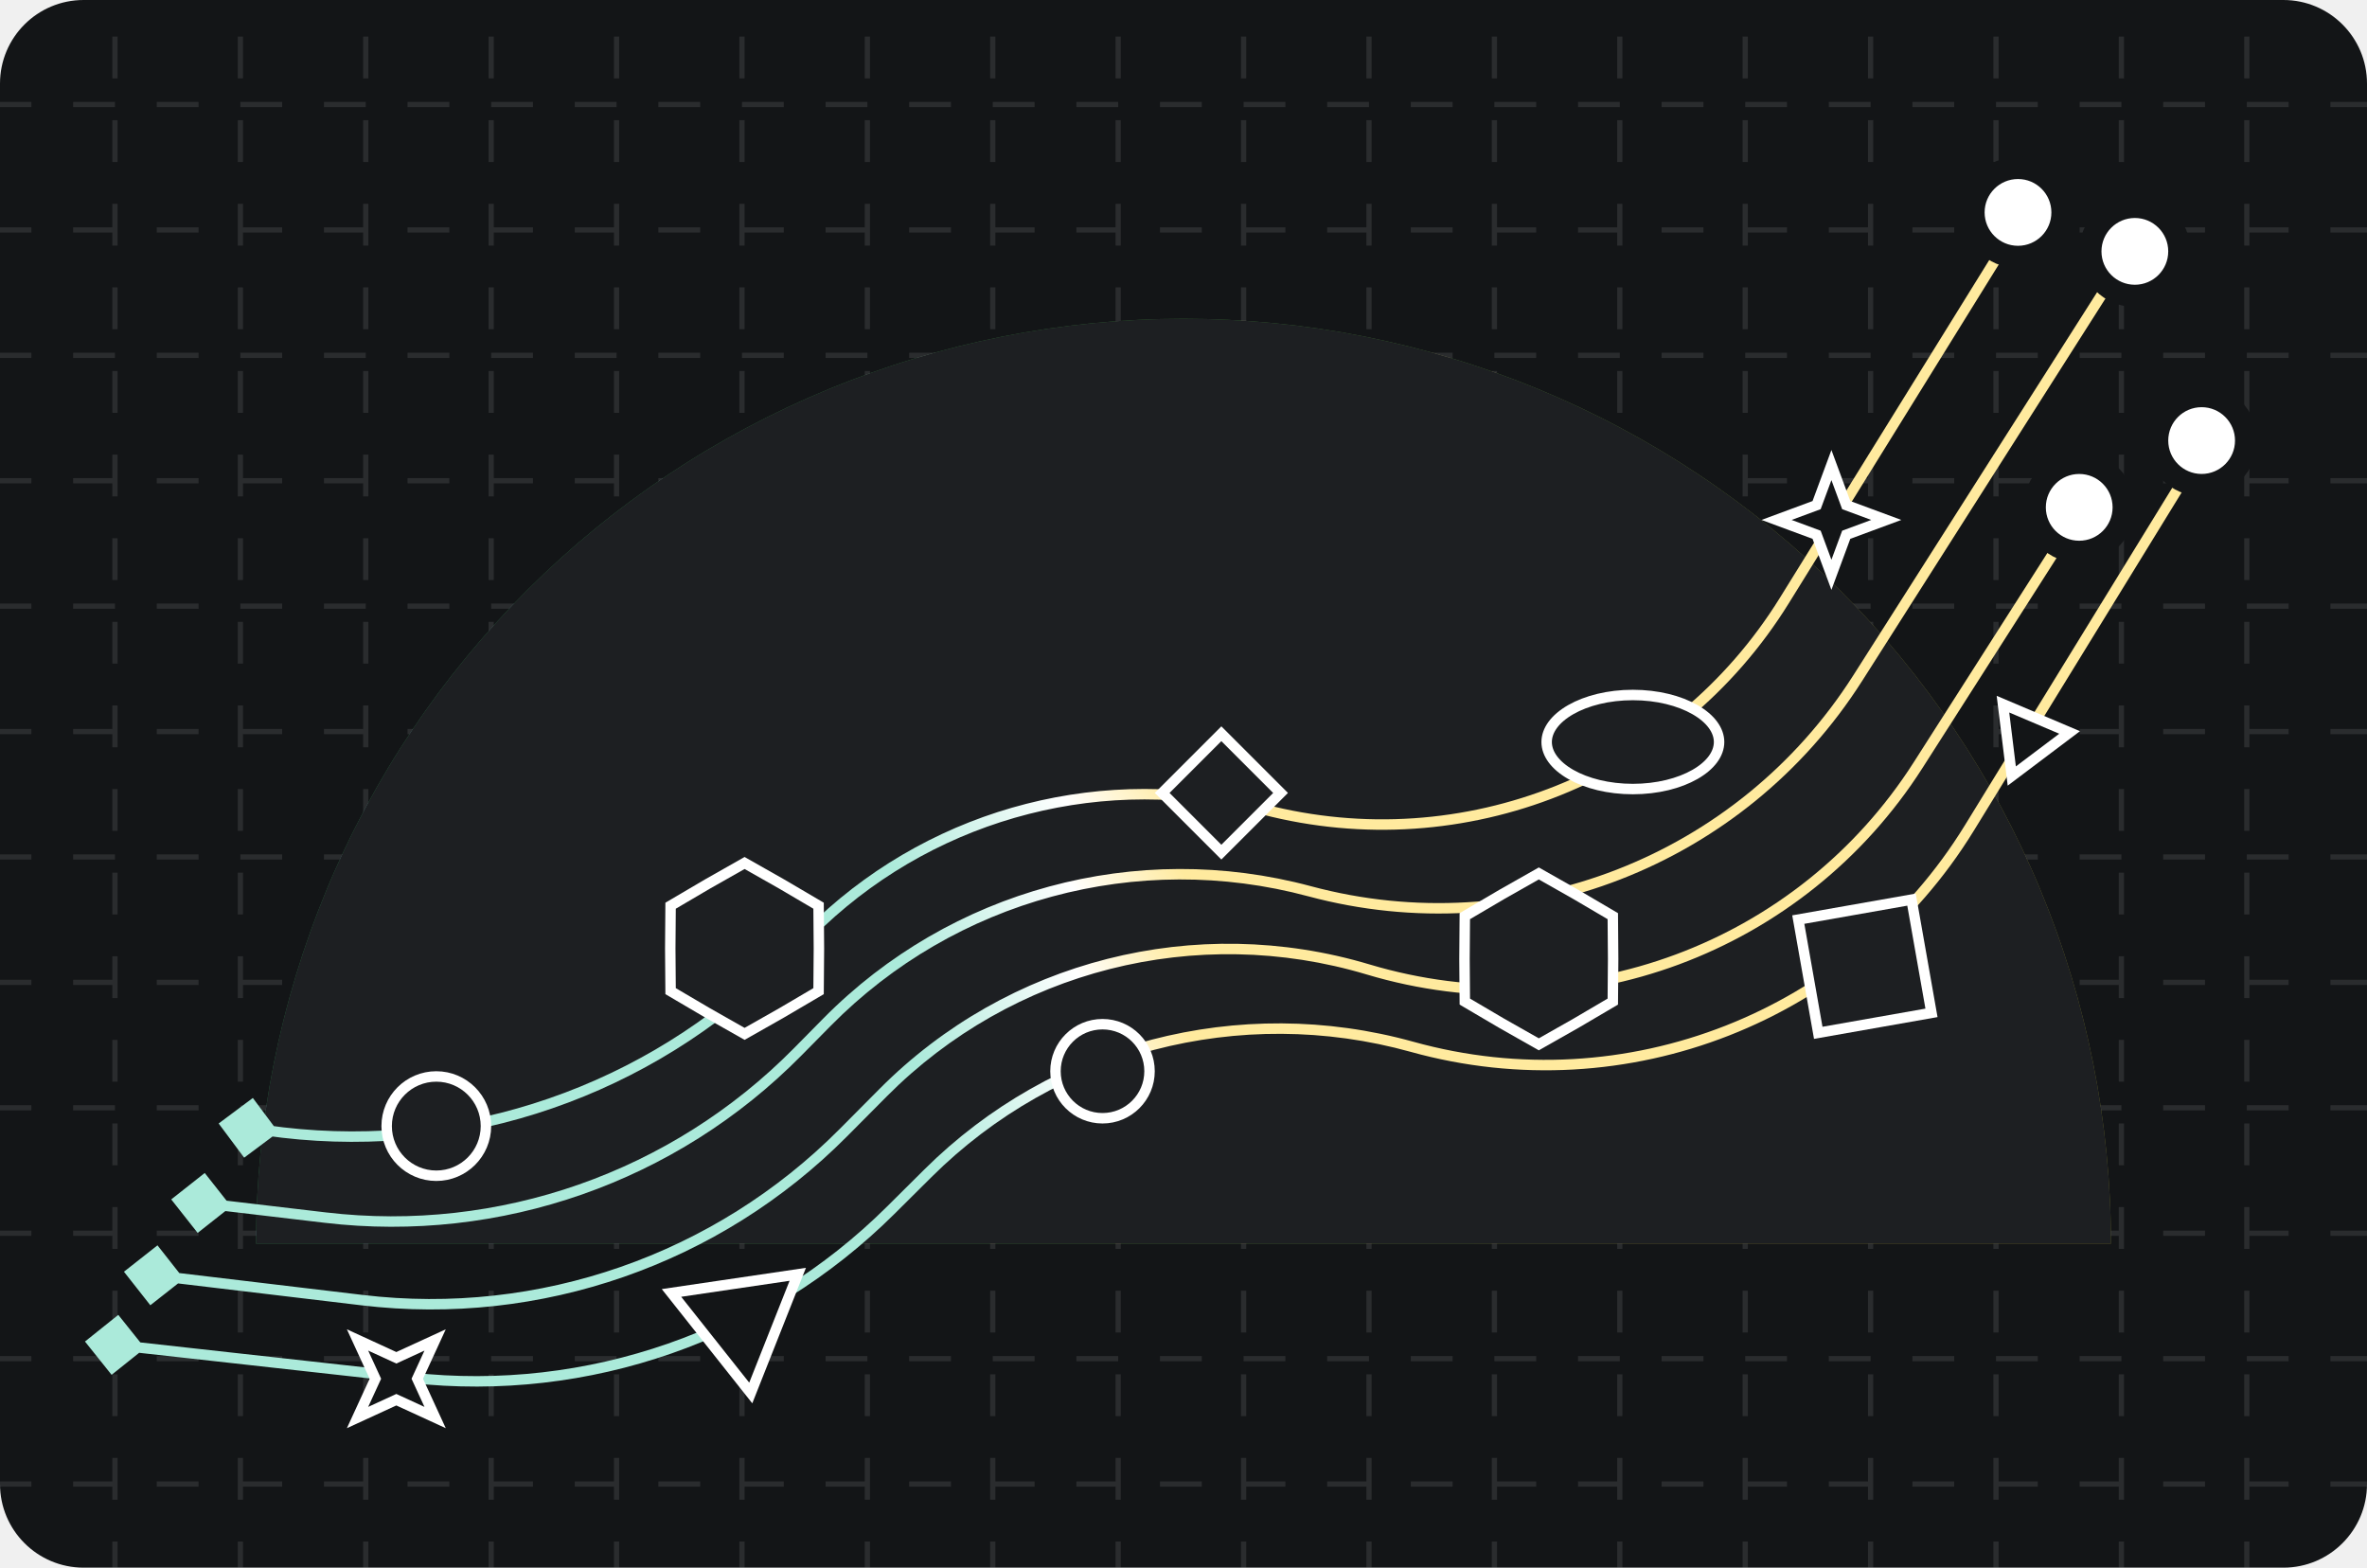
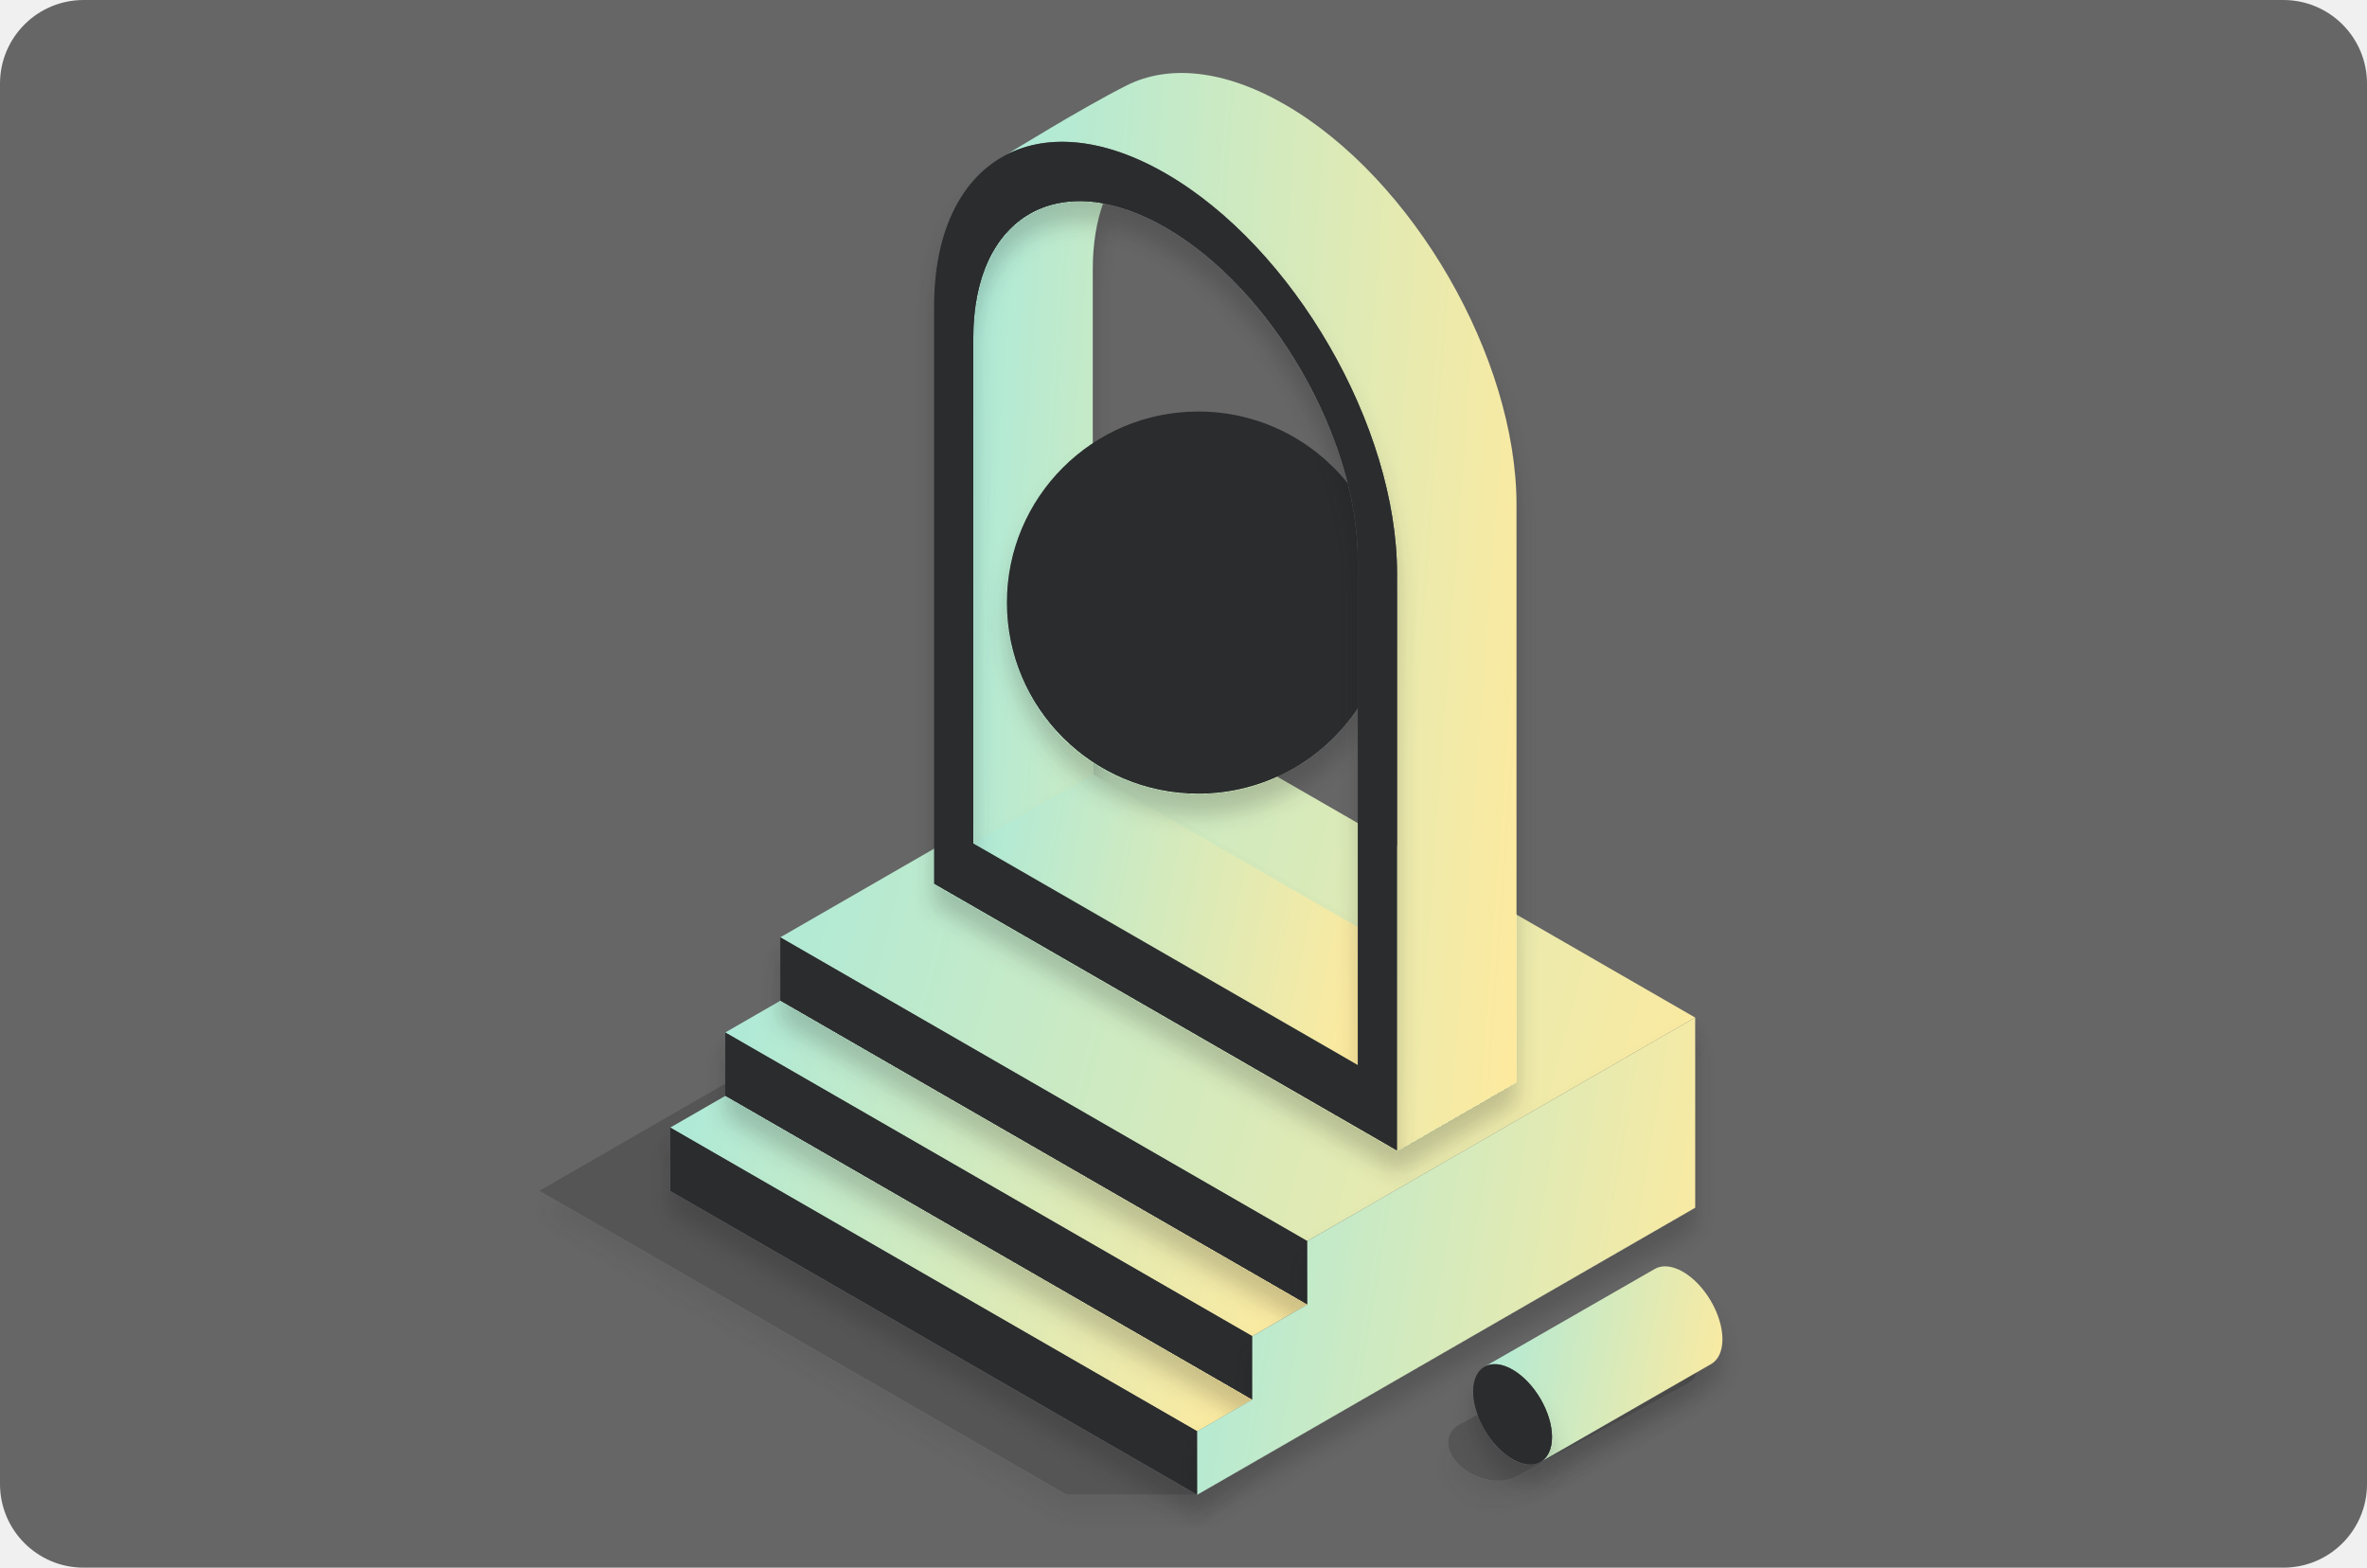
<svg xmlns="http://www.w3.org/2000/svg" width="453" height="300" viewBox="0 0 453 300" fill="none">
-   <g clip-path="url(#clip0_443_3410)">
-     <rect width="453" height="300" rx="16" fill="#131517" />
-     <g opacity="0.1">
-       <path d="M22 -9V308.5" stroke="white" stroke-dasharray="8 8" />
-       <path d="M46 -9V308.5" stroke="white" stroke-dasharray="8 8" />
-       <path d="M70 -9V308.5" stroke="white" stroke-dasharray="8 8" />
-       <path d="M94 -9V308.5" stroke="white" stroke-dasharray="8 8" />
-       <path d="M118 -9V308.5" stroke="white" stroke-dasharray="8 8" />
-       <path d="M142 -9V308.5" stroke="white" stroke-dasharray="8 8" />
-       <path d="M166 -9V308.5" stroke="white" stroke-dasharray="8 8" />
-       <path d="M190 -9V308.5" stroke="white" stroke-dasharray="8 8" />
-       <path d="M214 -9V308.5" stroke="white" stroke-dasharray="8 8" />
-       <path d="M238 -9V308.5" stroke="white" stroke-dasharray="8 8" />
-       <path d="M262 -9V308.5" stroke="white" stroke-dasharray="8 8" />
-       <path d="M286 -9V308.5" stroke="white" stroke-dasharray="8 8" />
-       <path d="M310 -9V308.5" stroke="white" stroke-dasharray="8 8" />
-       <path d="M334 -9V308.5" stroke="white" stroke-dasharray="8 8" />
-       <path d="M358 -9V308.5" stroke="white" stroke-dasharray="8 8" />
-       <path d="M382 -9V308.5" stroke="white" stroke-dasharray="8 8" />
-       <path d="M406 -9V308.5" stroke="white" stroke-dasharray="8 8" />
-       <path d="M430 -9V308.5" stroke="white" stroke-dasharray="8 8" />
-       <path d="M-2 284H454" stroke="white" stroke-dasharray="8 8" />
-       <path d="M-2 260H454" stroke="white" stroke-dasharray="8 8" />
-       <path d="M-2 236L454 236" stroke="white" stroke-dasharray="8 8" />
-       <path d="M-2 212L454 212" stroke="white" stroke-dasharray="8 8" />
-       <path d="M-2 188L454 188" stroke="white" stroke-dasharray="8 8" />
-       <path d="M-2 164L454 164" stroke="white" stroke-dasharray="8 8" />
-       <path d="M-2 140L454 140" stroke="white" stroke-dasharray="8 8" />
-       <path d="M-2 116L454 116" stroke="white" stroke-dasharray="8 8" />
-       <path d="M-2 92L454 92" stroke="white" stroke-dasharray="8 8" />
-       <path d="M-2 68L454 68" stroke="white" stroke-dasharray="8 8" />
-       <path d="M-2 44L454 44" stroke="white" stroke-dasharray="8 8" />
-       <path d="M-2 20L454 20" stroke="white" stroke-dasharray="8 8" />
-     </g>
-     <g style="mix-blend-mode:color-dodge" opacity="0.4">
-       <path d="M49 238C49 214.756 53.591 191.74 62.511 170.265C71.432 148.79 84.506 129.278 100.989 112.842C117.471 96.406 137.038 83.368 158.574 74.473C180.109 65.578 203.19 61 226.5 61C249.81 61 272.891 65.578 294.426 74.473C315.962 83.368 335.529 96.406 352.011 112.842C368.494 129.278 381.568 148.79 390.489 170.265C399.409 191.74 404 214.756 404 238L49 238Z" fill="url(#paint0_linear_443_3410)" />
-     </g>
-     <path d="M49 238C49 214.756 53.591 191.74 62.511 170.265C71.432 148.79 84.506 129.278 100.989 112.842C117.471 96.406 137.038 83.368 158.574 74.473C180.109 65.578 203.19 61 226.5 61C249.81 61 272.891 65.578 294.426 74.473C315.962 83.368 335.529 96.406 352.011 112.842C368.494 129.278 381.568 148.79 390.489 170.265C399.409 191.74 404 214.756 404 238L49 238Z" fill="#1D1F22" />
-     <path d="M41.845 215L46.728 221.545L53.272 216.662L48.39 210.118L41.845 215ZM50.834 216.308L50.69 217.297L50.834 216.308ZM157.061 176.525L156.376 175.796L157.061 176.525ZM47.415 216.821L50.69 217.297L50.978 215.318L47.703 214.842L47.415 216.821ZM147.549 186.829L157.745 177.254L156.376 175.796L146.18 185.371L147.549 186.829ZM342.326 115.474L387.058 43.306L385.358 42.252L340.626 114.42L342.326 115.474ZM241.528 155.856C280.345 165.926 321.198 149.56 342.326 115.474L340.626 114.42C319.96 147.761 279.999 163.77 242.03 153.92L241.528 155.856ZM50.69 217.297C85.931 222.423 121.588 211.207 147.549 186.829L146.18 185.371C120.663 209.332 85.616 220.356 50.978 215.318L50.69 217.297ZM157.745 177.254C180.15 156.216 211.779 148.138 241.528 155.856L242.03 153.92C211.616 146.029 179.281 154.288 156.376 175.796L157.745 177.254Z" fill="url(#paint1_linear_443_3410)" />
-     <path d="M32.772 229.531L37.829 235.942L44.239 230.885L39.183 224.474L32.772 229.531ZM62.272 233.014L62.155 234.007L62.272 233.014ZM38.389 231.201L62.155 234.007L62.39 232.021L38.623 229.215L38.389 231.201ZM153.321 202.048L159.007 196.289L157.583 194.883L151.898 200.643L153.321 202.048ZM356.373 130.319L408.35 48.641L406.662 47.567L354.685 129.245L356.373 130.319ZM250.377 171.525C290.917 182.419 333.836 165.734 356.373 130.319L354.685 129.245C332.617 163.923 290.592 180.261 250.896 169.594L250.377 171.525ZM62.155 234.007C95.846 237.984 129.488 226.191 153.321 202.048L151.898 200.643C128.498 224.347 95.468 235.926 62.39 232.021L62.155 234.007ZM159.007 196.289C182.79 172.196 217.683 162.74 250.377 171.525L250.896 169.594C217.507 160.621 181.872 170.279 157.583 194.883L159.007 196.289Z" fill="url(#paint2_linear_443_3410)" />
-     <path d="M23.722 243.368L28.771 249.785L35.188 244.736L30.139 238.319L23.722 243.368ZM367.097 146.414L366.254 145.876L367.097 146.414ZM29.337 245.045L69.208 249.802L69.445 247.816L29.574 243.059L29.337 245.045ZM162.102 217.477L169.726 209.805L168.308 208.395L160.683 216.067L162.102 217.477ZM367.94 146.952L402.493 92.837L400.807 91.761L366.254 145.876L367.94 146.952ZM261.549 186.483C301.862 198.559 345.293 182.421 367.94 146.952L366.254 145.876C344.089 180.592 301.58 196.386 262.123 184.567L261.549 186.483ZM69.208 249.802C103.497 253.894 137.76 241.971 162.102 217.477L160.683 216.067C136.775 240.124 103.123 251.835 69.445 247.816L69.208 249.802ZM169.726 209.805C193.69 185.691 228.983 176.727 261.549 186.483L262.123 184.567C228.85 174.599 192.792 183.758 168.308 208.395L169.726 209.805Z" fill="url(#paint3_linear_443_3410)" />
-     <path d="M16.262 256.726L21.362 263.102L27.738 258.001L22.638 251.626L16.262 256.726ZM78.668 263.66L78.558 264.654L78.668 263.66ZM177.595 224.522L176.89 223.813L177.595 224.522ZM21.89 258.358L78.558 264.654L78.779 262.666L22.11 256.37L21.89 258.358ZM171.146 232.34L178.299 225.231L176.89 223.813L169.736 230.921L171.146 232.34ZM377.756 158.965L421.67 87.498L419.966 86.451L376.052 157.918L377.756 158.965ZM269.976 201.292C311.322 212.797 355.288 195.531 377.756 158.965L376.052 157.918C354.051 193.724 310.998 210.631 270.512 199.365L269.976 201.292ZM78.558 264.654C112.721 268.45 146.764 256.568 171.146 232.34L169.736 230.921C145.784 254.723 112.34 266.395 78.779 262.666L78.558 264.654ZM178.299 225.231C202.332 201.35 237.335 192.21 269.976 201.292L270.512 199.365C237.179 190.09 201.432 199.425 176.89 223.813L178.299 225.231Z" fill="url(#paint4_linear_443_3410)" />
-     <circle cx="386.208" cy="40.649" r="8.519" fill="white" stroke="#131517" stroke-width="4.26" />
-     <circle cx="408.571" cy="48.104" r="8.519" fill="white" stroke="#131517" stroke-width="4.26" />
-     <circle cx="397.923" cy="97.091" r="8.519" fill="white" stroke="#131517" stroke-width="4.26" />
-     <circle cx="421.351" cy="84.311" r="8.519" fill="white" stroke="#131517" stroke-width="4.26" />
-     <circle cx="83.5" cy="215.5" r="9.5" fill="#1D1F22" stroke="white" stroke-width="2" />
-     <circle cx="211" cy="205" r="9" fill="#1D1F22" stroke="white" stroke-width="2" />
-     <path d="M329 142C329 144.248 327.397 146.478 324.378 148.203C321.388 149.911 317.191 151 312.5 151C307.809 151 303.612 149.911 300.622 148.203C297.603 146.478 296 144.248 296 142C296 139.752 297.603 137.522 300.622 135.797C303.612 134.089 307.809 133 312.5 133C317.191 133 321.388 134.089 324.378 135.797C327.397 137.522 329 139.752 329 142Z" fill="#1D1F22" stroke="white" stroke-width="2" />
-     <path d="M128.51 247.429L152.676 243.863L143.681 266.574L128.51 247.429Z" fill="#131517" stroke="white" stroke-width="2" />
-     <path d="M383.33 134.755L396.085 140.169L385.019 148.508L383.33 134.755Z" fill="#131517" stroke="white" stroke-width="2" />
-     <path d="M135.388 169.181L142.5 165.149L149.612 169.181L156.66 173.325L156.725 181.5L156.66 189.675L149.612 193.819L142.5 197.851L135.388 193.819L128.34 189.675L128.275 181.5L128.34 173.325L135.388 169.181Z" fill="#1D1F22" stroke="white" stroke-width="2" />
-     <path d="M287.388 171.181L294.5 167.149L301.612 171.181L308.66 175.325L308.725 183.5L308.66 191.675L301.612 195.819L294.5 199.851L287.388 195.819L280.34 191.675L280.275 183.5L280.34 175.325L287.388 171.181Z" fill="#1D1F22" stroke="white" stroke-width="2" />
-     <rect x="344.158" y="175.98" width="22.005" height="22.005" transform="rotate(-10 344.158 175.98)" fill="#1D1F22" stroke="white" stroke-width="2" />
-     <rect x="233.744" y="140.414" width="16.023" height="16.023" transform="rotate(45 233.744 140.414)" fill="#1D1F22" stroke="white" stroke-width="2" />
-     <path d="M350.5 89L353.336 96.664L361 99.5L353.336 102.336L350.5 110L347.664 102.336L340 99.5L347.664 96.664L350.5 89Z" fill="#131517" stroke="white" stroke-width="2" />
-     <path d="M68.425 256.425L75.849 259.838L83.274 256.425L79.86 263.849L83.274 271.274L75.849 267.86L68.425 271.274L71.839 263.849L68.425 256.425Z" fill="#131517" stroke="white" stroke-width="2" />
+   <rect width="453" height="300" rx="16" fill="#121212" fill-opacity="0.62" />
+   <g opacity="0.3" filter="url(#filter0_d_644_4246)">
+     <path fill-rule="evenodd" clip-rule="evenodd" d="M279.423 272.557L311.972 254.942C313.341 254.209 315.24 253.969 317.337 254.397C321.508 255.249 324.894 258.424 324.894 261.483C324.894 262.981 324.082 264.175 322.762 264.904L290.156 282.549L290.136 282.56L290.105 282.577L290.075 282.593C288.706 283.317 286.817 283.553 284.731 283.127C280.56 282.275 277.174 279.1 277.174 276.041C277.174 274.498 278.035 273.278 279.423 272.557ZM291.987 280.617C291.719 281.239 291.278 281.773 290.702 282.199C291.278 281.773 291.719 281.239 291.987 280.617ZM292.287 279.057C292.287 279.081 292.287 279.104 292.287 279.128C292.287 279.14 292.287 279.152 292.287 279.164V279.128C292.287 279.104 292.287 279.081 292.287 279.057ZM292.28 278.877C292.282 278.909 292.283 278.94 292.284 278.972C292.283 278.928 292.28 278.885 292.277 278.841L292.28 278.877ZM291.882 277.251C291.874 277.234 291.867 277.217 291.859 277.2L291.875 277.235L291.882 277.251ZM291.62 276.712C291.635 276.74 291.65 276.768 291.665 276.797C291.65 276.768 291.635 276.74 291.62 276.712ZM291.396 276.335C291.407 276.352 291.418 276.369 291.428 276.386C291.411 276.357 291.393 276.329 291.375 276.301L291.396 276.335ZM290.785 275.507C290.907 275.65 291.022 275.797 291.13 275.945C291.022 275.797 290.907 275.65 290.785 275.507ZM290.469 275.153C290.441 275.123 290.412 275.093 290.384 275.063L290.443 275.126L290.469 275.153ZM289.916 274.614C289.881 274.583 289.845 274.552 289.81 274.521L289.877 274.58L289.916 274.614ZM287.788 273.14C287.836 273.166 287.883 273.191 287.93 273.217C287.883 273.191 287.836 273.166 287.788 273.14ZM291.308 276.2C291.316 276.211 291.323 276.222 291.331 276.234L291.308 276.2C291.3 276.188 291.293 276.177 291.285 276.166L291.308 276.2Z" fill="#2A2C2E" />
+   </g>
+   <g opacity="0.3" filter="url(#filter1_d_644_4246)">
+     <path fill-rule="evenodd" clip-rule="evenodd" d="M177.476 185.097L103.248 227.877L204.11 286.008L229.137 286.034L278.338 243.228L177.476 185.097Z" fill="#2A2C2E" />
+   </g>
+   <g filter="url(#filter2_d_644_4246)">
+     <path fill-rule="evenodd" clip-rule="evenodd" d="M223.558 136.597L149.33 179.377L250.192 237.508L324.42 194.728L223.558 136.597Z" fill="url(#paint0_linear_644_4246)" />
+   </g>
+   <g filter="url(#filter3_d_644_4246)">
+     <path fill-rule="evenodd" clip-rule="evenodd" d="M149.348 191.504L138.803 197.582L239.665 255.713L250.21 249.635L149.348 191.504Z" fill="url(#paint1_linear_644_4246)" />
+   </g>
+   <g filter="url(#filter4_d_644_4246)">
+     <path fill-rule="evenodd" clip-rule="evenodd" d="M138.821 209.708L128.275 215.786L229.137 273.917L239.683 267.84L138.821 209.708Z" fill="url(#paint2_linear_644_4246)" />
+   </g>
+   <g filter="url(#filter5_d_644_4246)">
+     <path fill-rule="evenodd" clip-rule="evenodd" d="M149.33 179.377V191.493L250.192 249.624V237.508L149.33 179.377Z" fill="#2A2C2E" />
+   </g>
+   <g filter="url(#filter6_d_644_4246)">
+     <path fill-rule="evenodd" clip-rule="evenodd" d="M138.803 197.582V209.698L239.665 267.829V255.713L138.803 197.582Z" fill="#2A2C2E" />
+   </g>
+   <g filter="url(#filter7_d_644_4246)">
+     <path fill-rule="evenodd" clip-rule="evenodd" d="M128.275 215.786V227.902L229.137 286.033V273.917L128.275 215.786Z" fill="#2A2C2E" />
+   </g>
+   <g filter="url(#filter8_d_644_4246)">
+     <path fill-rule="evenodd" clip-rule="evenodd" d="M192.691 29.557C200.625 25.519 211.31 26.402 223.065 33.176C223.065 33.177 223.066 33.177 223.066 33.177C247.54 47.282 267.38 81.586 267.38 109.797V220.211L290.228 207.043V96.629C290.228 68.419 270.387 34.114 245.913 20.009H245.913C234.201 13.259 223.551 12.357 215.628 16.344C206.994 20.688 192.691 29.557 192.691 29.557Z" fill="url(#paint3_linear_644_4246)" />
+   </g>
+   <g filter="url(#filter9_d_644_4246)">
+     <path fill-rule="evenodd" clip-rule="evenodd" d="M259.852 177.473L209.129 148.239V51.559C209.129 46.738 209.827 42.506 211.114 38.926C196.667 36.317 186.281 46.131 186.281 64.727C186.281 104.003 186.281 161.407 186.281 161.407L259.852 203.809V177.473Z" fill="url(#paint4_linear_644_4246)" />
+   </g>
+   <g filter="url(#filter10_d_644_4246)">
+     <path fill-rule="evenodd" clip-rule="evenodd" d="M209.129 148.24L186.281 161.407L259.852 203.809V177.473L209.129 148.24Z" fill="url(#paint5_linear_644_4246)" />
+   </g>
+   <g filter="url(#filter11_d_644_4246)">
+     <path fill-rule="evenodd" clip-rule="evenodd" d="M259.851 135.531C253.285 145.388 242.059 151.89 229.324 151.89C209.106 151.89 192.691 135.504 192.691 115.321C192.691 95.139 209.106 78.753 229.324 78.753C240.897 78.753 251.223 84.121 257.939 92.499C259.179 97.461 259.851 102.398 259.851 107.128V135.531Z" fill="#2A2C2E" />
+   </g>
+   <g filter="url(#filter12_d_644_4246)">
+     <path fill-rule="evenodd" clip-rule="evenodd" d="M250.193 237.508L250.211 249.635L239.667 255.713V267.829L229.121 273.907L229.14 286.034L324.425 231.118V194.73L250.193 237.508Z" fill="url(#paint6_linear_644_4246)" />
+   </g>
+   <g filter="url(#filter13_d_644_4246)">
+     <path fill-rule="evenodd" clip-rule="evenodd" d="M267.383 109.797C267.383 81.586 247.543 47.282 223.069 33.177C223.069 33.177 223.068 33.177 223.068 33.176C198.594 19.071 178.754 30.506 178.754 58.717C178.754 106.031 178.754 169.13 178.754 169.13L267.383 220.211V109.797ZM259.853 107.129C259.853 83.711 243.385 55.236 223.069 43.527C223.069 43.527 223.068 43.527 223.068 43.526C202.752 31.818 186.283 41.309 186.283 64.727C186.283 104.003 186.283 161.407 186.283 161.407L259.853 203.809C259.853 203.809 259.853 146.405 259.853 107.129Z" fill="#2A2C2E" />
+   </g>
+   <g filter="url(#filter14_d_644_4246)">
+     <path fill-rule="evenodd" clip-rule="evenodd" d="M284.172 261.509L316.72 242.82C318.09 242.046 319.988 242.171 322.086 243.38C326.256 245.783 329.642 251.567 329.642 256.288C329.642 258.6 328.83 260.231 327.511 261.011L294.823 279.779C296.19 279.019 297.036 277.369 297.036 275.01C297.036 270.289 293.649 264.505 289.479 262.101C287.412 260.91 285.537 260.771 284.172 261.509Z" fill="url(#paint7_linear_644_4246)" />
+   </g>
+   <g filter="url(#filter15_d_644_4246)">
+     <path fill-rule="evenodd" clip-rule="evenodd" d="M289.479 262.101C293.649 264.505 297.035 270.289 297.035 275.009C297.035 279.73 293.649 281.611 289.479 279.207C285.308 276.804 281.922 271.02 281.922 266.299C281.922 261.578 285.308 259.697 289.479 262.101Z" fill="#2A2C2E" />
  </g>
  <defs>
-     <linearGradient id="paint0_linear_443_3410" x1="41.551" y1="61" x2="422.043" y2="180.6" gradientUnits="userSpaceOnUse">
-       <stop stop-color="#ABEADA" />
-       <stop offset="1" stop-color="#FFEA9E" />
-     </linearGradient>
-     <linearGradient id="paint1_linear_443_3410" x1="22.533" y1="224.351" x2="319.49" y2="17.89" gradientUnits="userSpaceOnUse">
-       <stop offset="0.427" stop-color="#ABEADA" />
-       <stop offset="0.524" stop-color="white" />
-       <stop offset="0.577" stop-color="#FFEA9E" />
-     </linearGradient>
-     <linearGradient id="paint2_linear_443_3410" x1="22.532" y1="239.26" x2="319.489" y2="32.799" gradientUnits="userSpaceOnUse">
-       <stop offset="0.427" stop-color="#ABEADA" />
-       <stop offset="0.524" stop-color="white" />
-       <stop offset="0.577" stop-color="#FFEA9E" />
-     </linearGradient>
-     <linearGradient id="paint3_linear_443_3410" x1="22.533" y1="254.169" x2="319.49" y2="47.708" gradientUnits="userSpaceOnUse">
-       <stop offset="0.427" stop-color="#ABEADA" />
-       <stop offset="0.524" stop-color="white" />
-       <stop offset="0.577" stop-color="#FFEA9E" />
-     </linearGradient>
-     <linearGradient id="paint4_linear_443_3410" x1="22.532" y1="269.078" x2="319.49" y2="62.618" gradientUnits="userSpaceOnUse">
-       <stop offset="0.427" stop-color="#ABEADA" />
-       <stop offset="0.524" stop-color="white" />
-       <stop offset="0.577" stop-color="#FFEA9E" />
-     </linearGradient>
-     <clipPath id="clip0_443_3410">
-       <rect width="453" height="300" rx="16" fill="white" />
-     </clipPath>
+     <filter id="filter0_d_644_4246" x="273.174" y="254.185" width="55.721" height="37.153" filterUnits="userSpaceOnUse" color-interpolation-filters="sRGB">
+       <feFlood flood-opacity="0" result="BackgroundImageFix" />
+       <feColorMatrix in="SourceAlpha" type="matrix" values="0 0 0 0 0 0 0 0 0 0 0 0 0 0 0 0 0 0 127 0" result="hardAlpha" />
+       <feOffset dy="4" />
+       <feGaussianBlur stdDeviation="2" />
+       <feComposite in2="hardAlpha" operator="out" />
+       <feColorMatrix type="matrix" values="0 0 0 0 0.082 0 0 0 0 0.082 0 0 0 0 0.086 0 0 0 0.2 0" />
+       <feBlend mode="normal" in2="BackgroundImageFix" result="effect1_dropShadow_644_4246" />
+       <feBlend mode="normal" in="SourceGraphic" in2="effect1_dropShadow_644_4246" result="shape" />
+     </filter>
+     <filter id="filter1_d_644_4246" x="99.248" y="185.097" width="183.09" height="108.937" filterUnits="userSpaceOnUse" color-interpolation-filters="sRGB">
+       <feFlood flood-opacity="0" result="BackgroundImageFix" />
+       <feColorMatrix in="SourceAlpha" type="matrix" values="0 0 0 0 0 0 0 0 0 0 0 0 0 0 0 0 0 0 127 0" result="hardAlpha" />
+       <feOffset dy="4" />
+       <feGaussianBlur stdDeviation="2" />
+       <feComposite in2="hardAlpha" operator="out" />
+       <feColorMatrix type="matrix" values="0 0 0 0 0.082 0 0 0 0 0.082 0 0 0 0 0.086 0 0 0 0.2 0" />
+       <feBlend mode="normal" in2="BackgroundImageFix" result="effect1_dropShadow_644_4246" />
+       <feBlend mode="normal" in="SourceGraphic" in2="effect1_dropShadow_644_4246" result="shape" />
+     </filter>
+     <filter id="filter2_d_644_4246" x="145.33" y="136.597" width="183.09" height="108.912" filterUnits="userSpaceOnUse" color-interpolation-filters="sRGB">
+       <feFlood flood-opacity="0" result="BackgroundImageFix" />
+       <feColorMatrix in="SourceAlpha" type="matrix" values="0 0 0 0 0 0 0 0 0 0 0 0 0 0 0 0 0 0 127 0" result="hardAlpha" />
+       <feOffset dy="4" />
+       <feGaussianBlur stdDeviation="2" />
+       <feComposite in2="hardAlpha" operator="out" />
+       <feColorMatrix type="matrix" values="0 0 0 0 0.082 0 0 0 0 0.082 0 0 0 0 0.086 0 0 0 0.2 0" />
+       <feBlend mode="normal" in2="BackgroundImageFix" result="effect1_dropShadow_644_4246" />
+       <feBlend mode="normal" in="SourceGraphic" in2="effect1_dropShadow_644_4246" result="shape" />
+     </filter>
+     <filter id="filter3_d_644_4246" x="134.803" y="191.504" width="119.406" height="72.209" filterUnits="userSpaceOnUse" color-interpolation-filters="sRGB">
+       <feFlood flood-opacity="0" result="BackgroundImageFix" />
+       <feColorMatrix in="SourceAlpha" type="matrix" values="0 0 0 0 0 0 0 0 0 0 0 0 0 0 0 0 0 0 127 0" result="hardAlpha" />
+       <feOffset dy="4" />
+       <feGaussianBlur stdDeviation="2" />
+       <feComposite in2="hardAlpha" operator="out" />
+       <feColorMatrix type="matrix" values="0 0 0 0 0.082 0 0 0 0 0.082 0 0 0 0 0.086 0 0 0 0.2 0" />
+       <feBlend mode="normal" in2="BackgroundImageFix" result="effect1_dropShadow_644_4246" />
+       <feBlend mode="normal" in="SourceGraphic" in2="effect1_dropShadow_644_4246" result="shape" />
+     </filter>
+     <filter id="filter4_d_644_4246" x="124.275" y="209.708" width="119.408" height="72.209" filterUnits="userSpaceOnUse" color-interpolation-filters="sRGB">
+       <feFlood flood-opacity="0" result="BackgroundImageFix" />
+       <feColorMatrix in="SourceAlpha" type="matrix" values="0 0 0 0 0 0 0 0 0 0 0 0 0 0 0 0 0 0 127 0" result="hardAlpha" />
+       <feOffset dy="4" />
+       <feGaussianBlur stdDeviation="2" />
+       <feComposite in2="hardAlpha" operator="out" />
+       <feColorMatrix type="matrix" values="0 0 0 0 0.082 0 0 0 0 0.082 0 0 0 0 0.086 0 0 0 0.2 0" />
+       <feBlend mode="normal" in2="BackgroundImageFix" result="effect1_dropShadow_644_4246" />
+       <feBlend mode="normal" in="SourceGraphic" in2="effect1_dropShadow_644_4246" result="shape" />
+     </filter>
+     <filter id="filter5_d_644_4246" x="145.33" y="179.377" width="108.861" height="78.248" filterUnits="userSpaceOnUse" color-interpolation-filters="sRGB">
+       <feFlood flood-opacity="0" result="BackgroundImageFix" />
+       <feColorMatrix in="SourceAlpha" type="matrix" values="0 0 0 0 0 0 0 0 0 0 0 0 0 0 0 0 0 0 127 0" result="hardAlpha" />
+       <feOffset dy="4" />
+       <feGaussianBlur stdDeviation="2" />
+       <feComposite in2="hardAlpha" operator="out" />
+       <feColorMatrix type="matrix" values="0 0 0 0 0.082 0 0 0 0 0.082 0 0 0 0 0.086 0 0 0 0.2 0" />
+       <feBlend mode="normal" in2="BackgroundImageFix" result="effect1_dropShadow_644_4246" />
+       <feBlend mode="normal" in="SourceGraphic" in2="effect1_dropShadow_644_4246" result="shape" />
+     </filter>
+     <filter id="filter6_d_644_4246" x="134.803" y="197.582" width="108.861" height="78.248" filterUnits="userSpaceOnUse" color-interpolation-filters="sRGB">
+       <feFlood flood-opacity="0" result="BackgroundImageFix" />
+       <feColorMatrix in="SourceAlpha" type="matrix" values="0 0 0 0 0 0 0 0 0 0 0 0 0 0 0 0 0 0 127 0" result="hardAlpha" />
+       <feOffset dy="4" />
+       <feGaussianBlur stdDeviation="2" />
+       <feComposite in2="hardAlpha" operator="out" />
+       <feColorMatrix type="matrix" values="0 0 0 0 0.082 0 0 0 0 0.082 0 0 0 0 0.086 0 0 0 0.2 0" />
+       <feBlend mode="normal" in2="BackgroundImageFix" result="effect1_dropShadow_644_4246" />
+       <feBlend mode="normal" in="SourceGraphic" in2="effect1_dropShadow_644_4246" result="shape" />
+     </filter>
+     <filter id="filter7_d_644_4246" x="124.275" y="215.786" width="108.861" height="78.248" filterUnits="userSpaceOnUse" color-interpolation-filters="sRGB">
+       <feFlood flood-opacity="0" result="BackgroundImageFix" />
+       <feColorMatrix in="SourceAlpha" type="matrix" values="0 0 0 0 0 0 0 0 0 0 0 0 0 0 0 0 0 0 127 0" result="hardAlpha" />
+       <feOffset dy="4" />
+       <feGaussianBlur stdDeviation="2" />
+       <feComposite in2="hardAlpha" operator="out" />
+       <feColorMatrix type="matrix" values="0 0 0 0 0.082 0 0 0 0 0.082 0 0 0 0 0.086 0 0 0 0.2 0" />
+       <feBlend mode="normal" in2="BackgroundImageFix" result="effect1_dropShadow_644_4246" />
+       <feBlend mode="normal" in="SourceGraphic" in2="effect1_dropShadow_644_4246" result="shape" />
+     </filter>
+     <filter id="filter8_d_644_4246" x="188.691" y="13.967" width="105.537" height="214.245" filterUnits="userSpaceOnUse" color-interpolation-filters="sRGB">
+       <feFlood flood-opacity="0" result="BackgroundImageFix" />
+       <feColorMatrix in="SourceAlpha" type="matrix" values="0 0 0 0 0 0 0 0 0 0 0 0 0 0 0 0 0 0 127 0" result="hardAlpha" />
+       <feOffset dy="4" />
+       <feGaussianBlur stdDeviation="2" />
+       <feComposite in2="hardAlpha" operator="out" />
+       <feColorMatrix type="matrix" values="0 0 0 0 0.082 0 0 0 0 0.082 0 0 0 0 0.086 0 0 0 0.2 0" />
+       <feBlend mode="normal" in2="BackgroundImageFix" result="effect1_dropShadow_644_4246" />
+       <feBlend mode="normal" in="SourceGraphic" in2="effect1_dropShadow_644_4246" result="shape" />
+     </filter>
+     <filter id="filter9_d_644_4246" x="182.281" y="38.511" width="81.57" height="173.298" filterUnits="userSpaceOnUse" color-interpolation-filters="sRGB">
+       <feFlood flood-opacity="0" result="BackgroundImageFix" />
+       <feColorMatrix in="SourceAlpha" type="matrix" values="0 0 0 0 0 0 0 0 0 0 0 0 0 0 0 0 0 0 127 0" result="hardAlpha" />
+       <feOffset dy="4" />
+       <feGaussianBlur stdDeviation="2" />
+       <feComposite in2="hardAlpha" operator="out" />
+       <feColorMatrix type="matrix" values="0 0 0 0 0.082 0 0 0 0 0.082 0 0 0 0 0.086 0 0 0 0.2 0" />
+       <feBlend mode="normal" in2="BackgroundImageFix" result="effect1_dropShadow_644_4246" />
+       <feBlend mode="normal" in="SourceGraphic" in2="effect1_dropShadow_644_4246" result="shape" />
+     </filter>
+     <filter id="filter10_d_644_4246" x="182.281" y="148.24" width="81.57" height="63.569" filterUnits="userSpaceOnUse" color-interpolation-filters="sRGB">
+       <feFlood flood-opacity="0" result="BackgroundImageFix" />
+       <feColorMatrix in="SourceAlpha" type="matrix" values="0 0 0 0 0 0 0 0 0 0 0 0 0 0 0 0 0 0 127 0" result="hardAlpha" />
+       <feOffset dy="4" />
+       <feGaussianBlur stdDeviation="2" />
+       <feComposite in2="hardAlpha" operator="out" />
+       <feColorMatrix type="matrix" values="0 0 0 0 0.082 0 0 0 0 0.082 0 0 0 0 0.086 0 0 0 0.2 0" />
+       <feBlend mode="normal" in2="BackgroundImageFix" result="effect1_dropShadow_644_4246" />
+       <feBlend mode="normal" in="SourceGraphic" in2="effect1_dropShadow_644_4246" result="shape" />
+     </filter>
+     <filter id="filter11_d_644_4246" x="188.691" y="78.753" width="75.16" height="81.137" filterUnits="userSpaceOnUse" color-interpolation-filters="sRGB">
+       <feFlood flood-opacity="0" result="BackgroundImageFix" />
+       <feColorMatrix in="SourceAlpha" type="matrix" values="0 0 0 0 0 0 0 0 0 0 0 0 0 0 0 0 0 0 127 0" result="hardAlpha" />
+       <feOffset dy="4" />
+       <feGaussianBlur stdDeviation="2" />
+       <feComposite in2="hardAlpha" operator="out" />
+       <feColorMatrix type="matrix" values="0 0 0 0 0.082 0 0 0 0 0.082 0 0 0 0 0.086 0 0 0 0.2 0" />
+       <feBlend mode="normal" in2="BackgroundImageFix" result="effect1_dropShadow_644_4246" />
+       <feBlend mode="normal" in="SourceGraphic" in2="effect1_dropShadow_644_4246" result="shape" />
+     </filter>
+     <filter id="filter12_d_644_4246" x="225.121" y="194.73" width="103.305" height="99.303" filterUnits="userSpaceOnUse" color-interpolation-filters="sRGB">
+       <feFlood flood-opacity="0" result="BackgroundImageFix" />
+       <feColorMatrix in="SourceAlpha" type="matrix" values="0 0 0 0 0 0 0 0 0 0 0 0 0 0 0 0 0 0 127 0" result="hardAlpha" />
+       <feOffset dy="4" />
+       <feGaussianBlur stdDeviation="2" />
+       <feComposite in2="hardAlpha" operator="out" />
+       <feColorMatrix type="matrix" values="0 0 0 0 0.082 0 0 0 0 0.082 0 0 0 0 0.086 0 0 0 0.2 0" />
+       <feBlend mode="normal" in2="BackgroundImageFix" result="effect1_dropShadow_644_4246" />
+       <feBlend mode="normal" in="SourceGraphic" in2="effect1_dropShadow_644_4246" result="shape" />
+     </filter>
+     <filter id="filter13_d_644_4246" x="174.754" y="27.135" width="96.629" height="201.077" filterUnits="userSpaceOnUse" color-interpolation-filters="sRGB">
+       <feFlood flood-opacity="0" result="BackgroundImageFix" />
+       <feColorMatrix in="SourceAlpha" type="matrix" values="0 0 0 0 0 0 0 0 0 0 0 0 0 0 0 0 0 0 127 0" result="hardAlpha" />
+       <feOffset dy="4" />
+       <feGaussianBlur stdDeviation="2" />
+       <feComposite in2="hardAlpha" operator="out" />
+       <feColorMatrix type="matrix" values="0 0 0 0 0.082 0 0 0 0 0.082 0 0 0 0 0.086 0 0 0 0.2 0" />
+       <feBlend mode="normal" in2="BackgroundImageFix" result="effect1_dropShadow_644_4246" />
+       <feBlend mode="normal" in="SourceGraphic" in2="effect1_dropShadow_644_4246" result="shape" />
+     </filter>
+     <filter id="filter14_d_644_4246" x="280.172" y="242.334" width="53.471" height="45.445" filterUnits="userSpaceOnUse" color-interpolation-filters="sRGB">
+       <feFlood flood-opacity="0" result="BackgroundImageFix" />
+       <feColorMatrix in="SourceAlpha" type="matrix" values="0 0 0 0 0 0 0 0 0 0 0 0 0 0 0 0 0 0 127 0" result="hardAlpha" />
+       <feOffset dy="4" />
+       <feGaussianBlur stdDeviation="2" />
+       <feComposite in2="hardAlpha" operator="out" />
+       <feColorMatrix type="matrix" values="0 0 0 0 0.082 0 0 0 0 0.082 0 0 0 0 0.086 0 0 0 0.2 0" />
+       <feBlend mode="normal" in2="BackgroundImageFix" result="effect1_dropShadow_644_4246" />
+       <feBlend mode="normal" in="SourceGraphic" in2="effect1_dropShadow_644_4246" result="shape" />
+     </filter>
+     <filter id="filter15_d_644_4246" x="277.922" y="261.055" width="23.113" height="27.198" filterUnits="userSpaceOnUse" color-interpolation-filters="sRGB">
+       <feFlood flood-opacity="0" result="BackgroundImageFix" />
+       <feColorMatrix in="SourceAlpha" type="matrix" values="0 0 0 0 0 0 0 0 0 0 0 0 0 0 0 0 0 0 127 0" result="hardAlpha" />
+       <feOffset dy="4" />
+       <feGaussianBlur stdDeviation="2" />
+       <feComposite in2="hardAlpha" operator="out" />
+       <feColorMatrix type="matrix" values="0 0 0 0 0.082 0 0 0 0 0.082 0 0 0 0 0.086 0 0 0 0.2 0" />
+       <feBlend mode="normal" in2="BackgroundImageFix" result="effect1_dropShadow_644_4246" />
+       <feBlend mode="normal" in="SourceGraphic" in2="effect1_dropShadow_644_4246" result="shape" />
+     </filter>
+     <linearGradient id="paint0_linear_644_4246" x1="145.656" y1="136.597" x2="337.662" y2="188.808" gradientUnits="userSpaceOnUse">
+       <stop stop-color="#ABEADA" />
+       <stop offset="1" stop-color="#FFEA9E" />
+     </linearGradient>
+     <linearGradient id="paint1_linear_644_4246" x1="136.465" y1="191.504" x2="258.636" y2="224.726" gradientUnits="userSpaceOnUse">
+       <stop stop-color="#ABEADA" />
+       <stop offset="1" stop-color="#FFEA9E" />
+     </linearGradient>
+     <linearGradient id="paint2_linear_644_4246" x1="125.938" y1="209.709" x2="248.109" y2="242.93" gradientUnits="userSpaceOnUse">
+       <stop stop-color="#ABEADA" />
+       <stop offset="1" stop-color="#FFEA9E" />
+     </linearGradient>
+     <linearGradient id="paint3_linear_644_4246" x1="190.645" y1="13.967" x2="304.886" y2="22.434" gradientUnits="userSpaceOnUse">
+       <stop stop-color="#ABEADA" />
+       <stop offset="1" stop-color="#FFEA9E" />
+     </linearGradient>
+     <linearGradient id="paint4_linear_644_4246" x1="184.738" y1="38.511" x2="270.962" y2="44.525" gradientUnits="userSpaceOnUse">
+       <stop stop-color="#ABEADA" />
+       <stop offset="1" stop-color="#FFEA9E" />
+     </linearGradient>
+     <linearGradient id="paint5_linear_644_4246" x1="184.738" y1="148.24" x2="267.806" y2="165.476" gradientUnits="userSpaceOnUse">
+       <stop stop-color="#ABEADA" />
+       <stop offset="1" stop-color="#FFEA9E" />
+     </linearGradient>
+     <linearGradient id="paint6_linear_644_4246" x1="227.121" y1="194.73" x2="336.436" y2="212.613" gradientUnits="userSpaceOnUse">
+       <stop stop-color="#ABEADA" />
+       <stop offset="1" stop-color="#FFEA9E" />
+     </linearGradient>
+     <linearGradient id="paint7_linear_644_4246" x1="283.218" y1="242.334" x2="334.897" y2="252.169" gradientUnits="userSpaceOnUse">
+       <stop stop-color="#ABEADA" />
+       <stop offset="1" stop-color="#FFEA9E" />
+     </linearGradient>
  </defs>
</svg>
